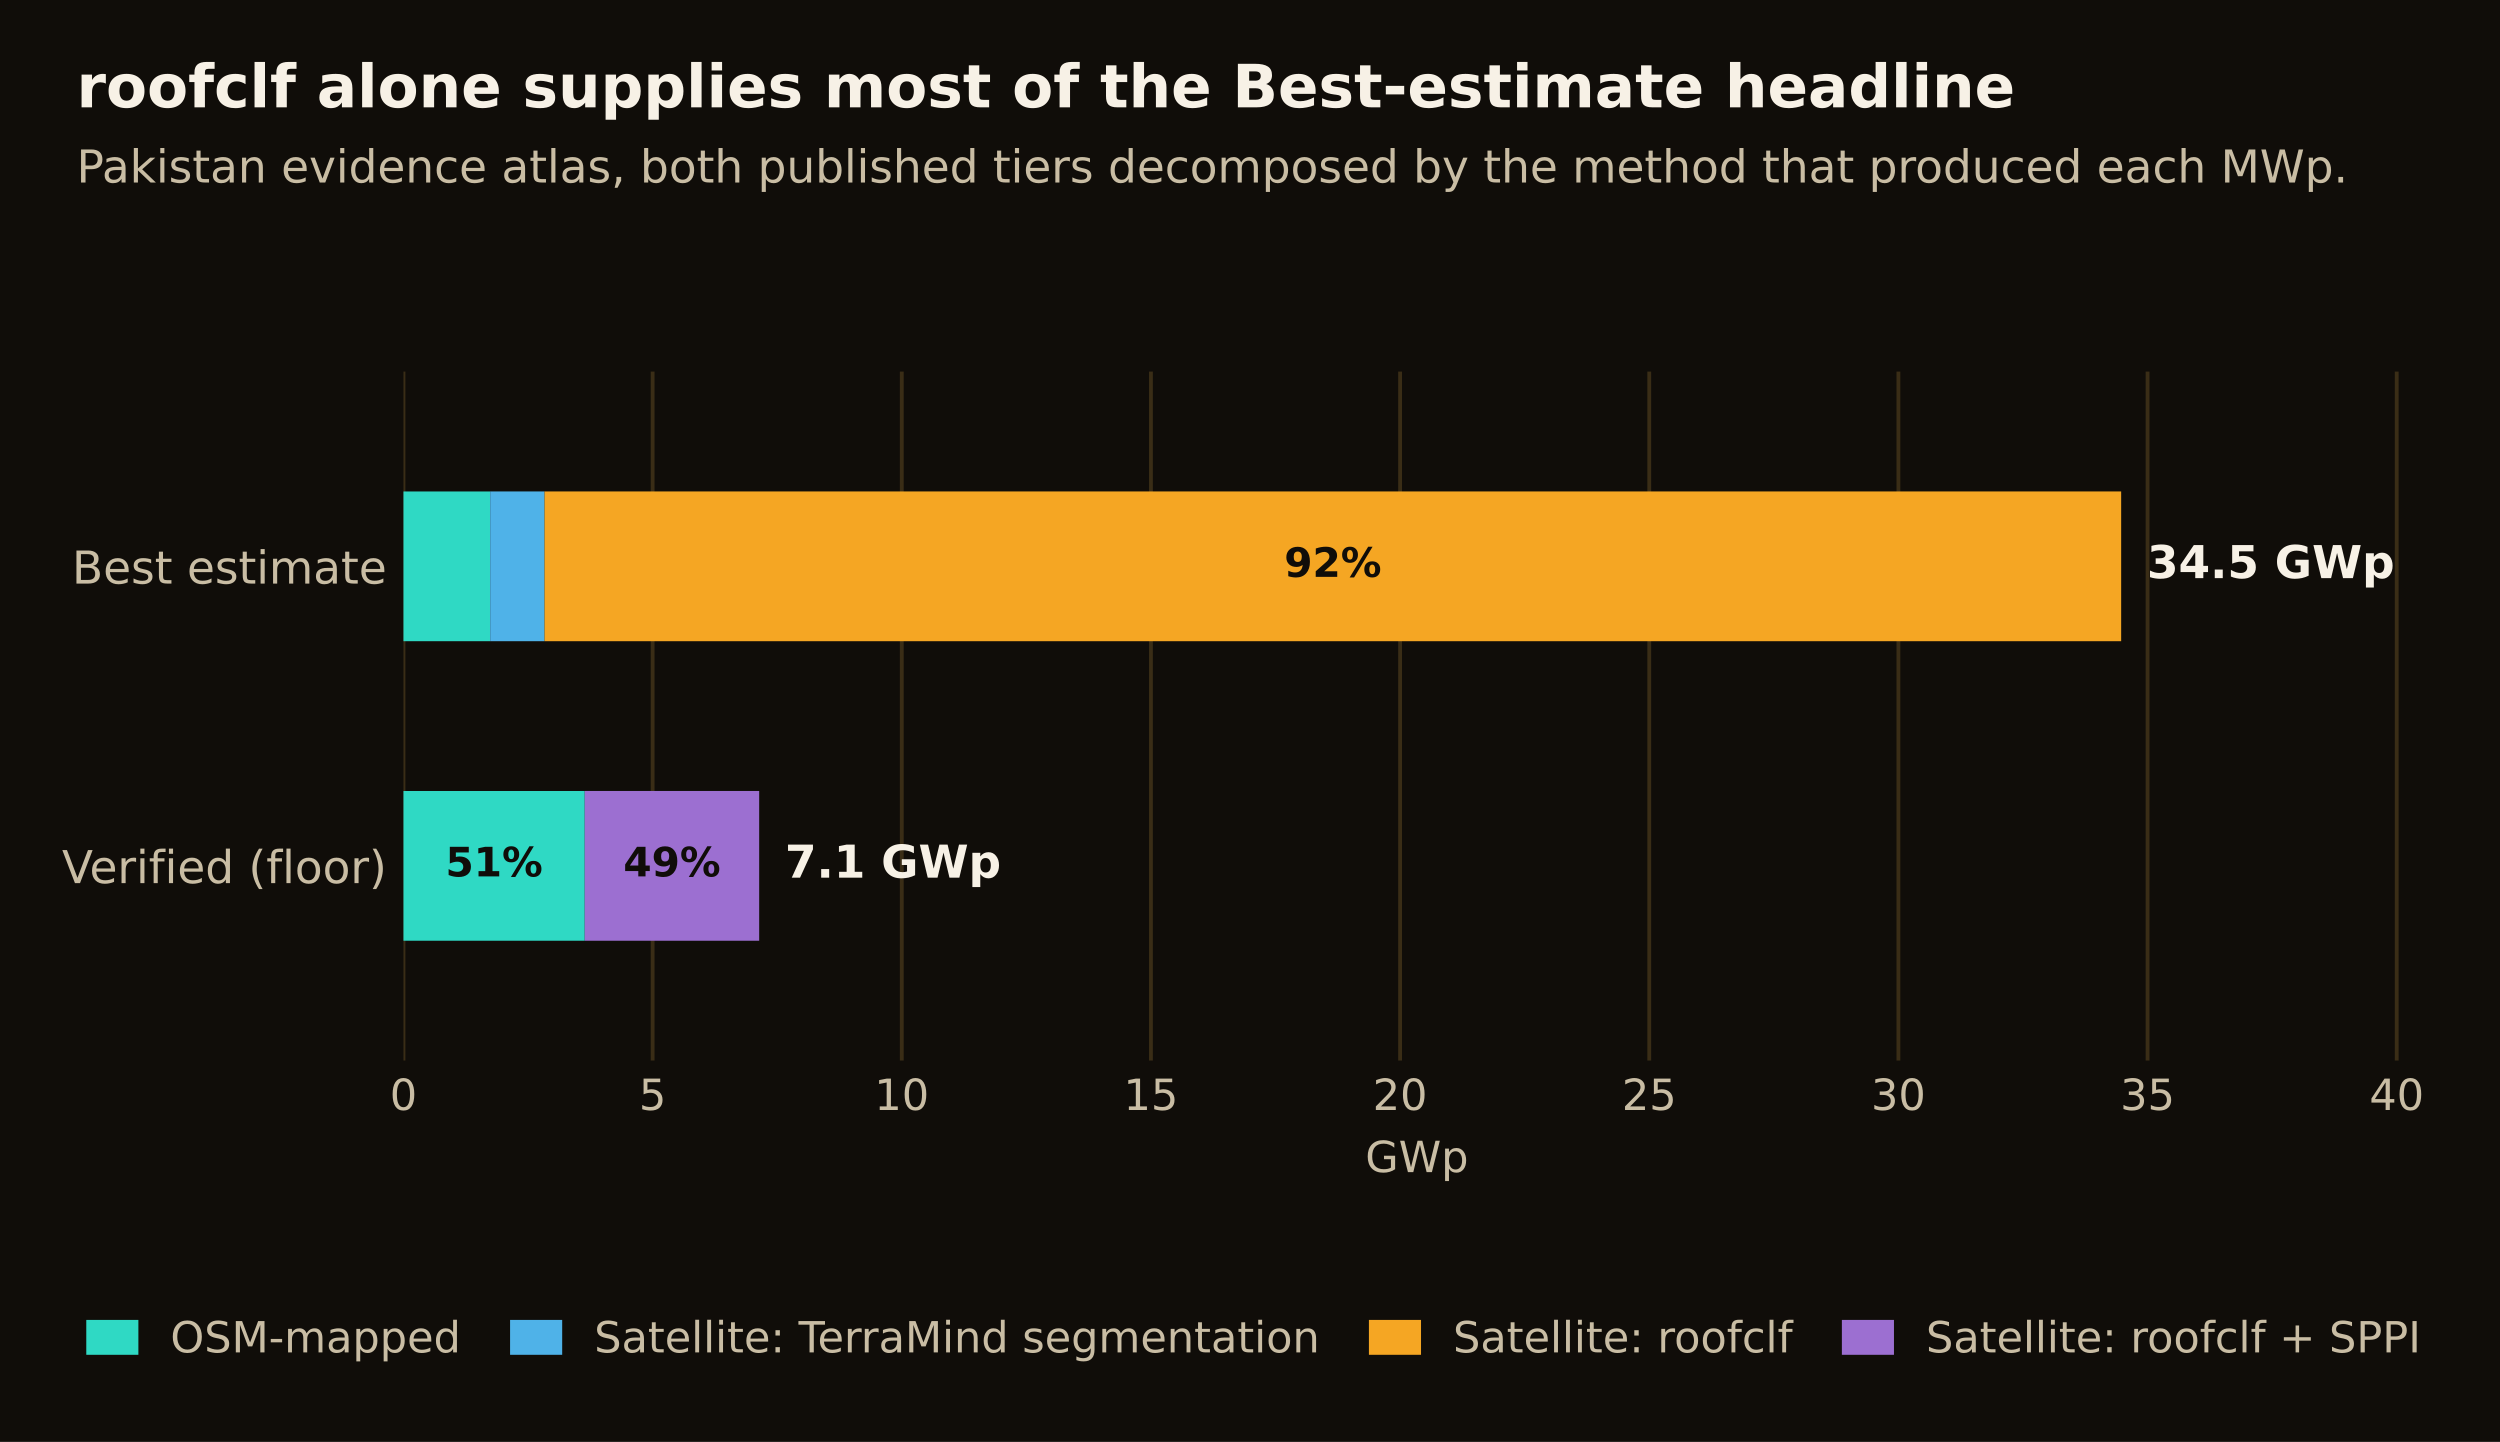
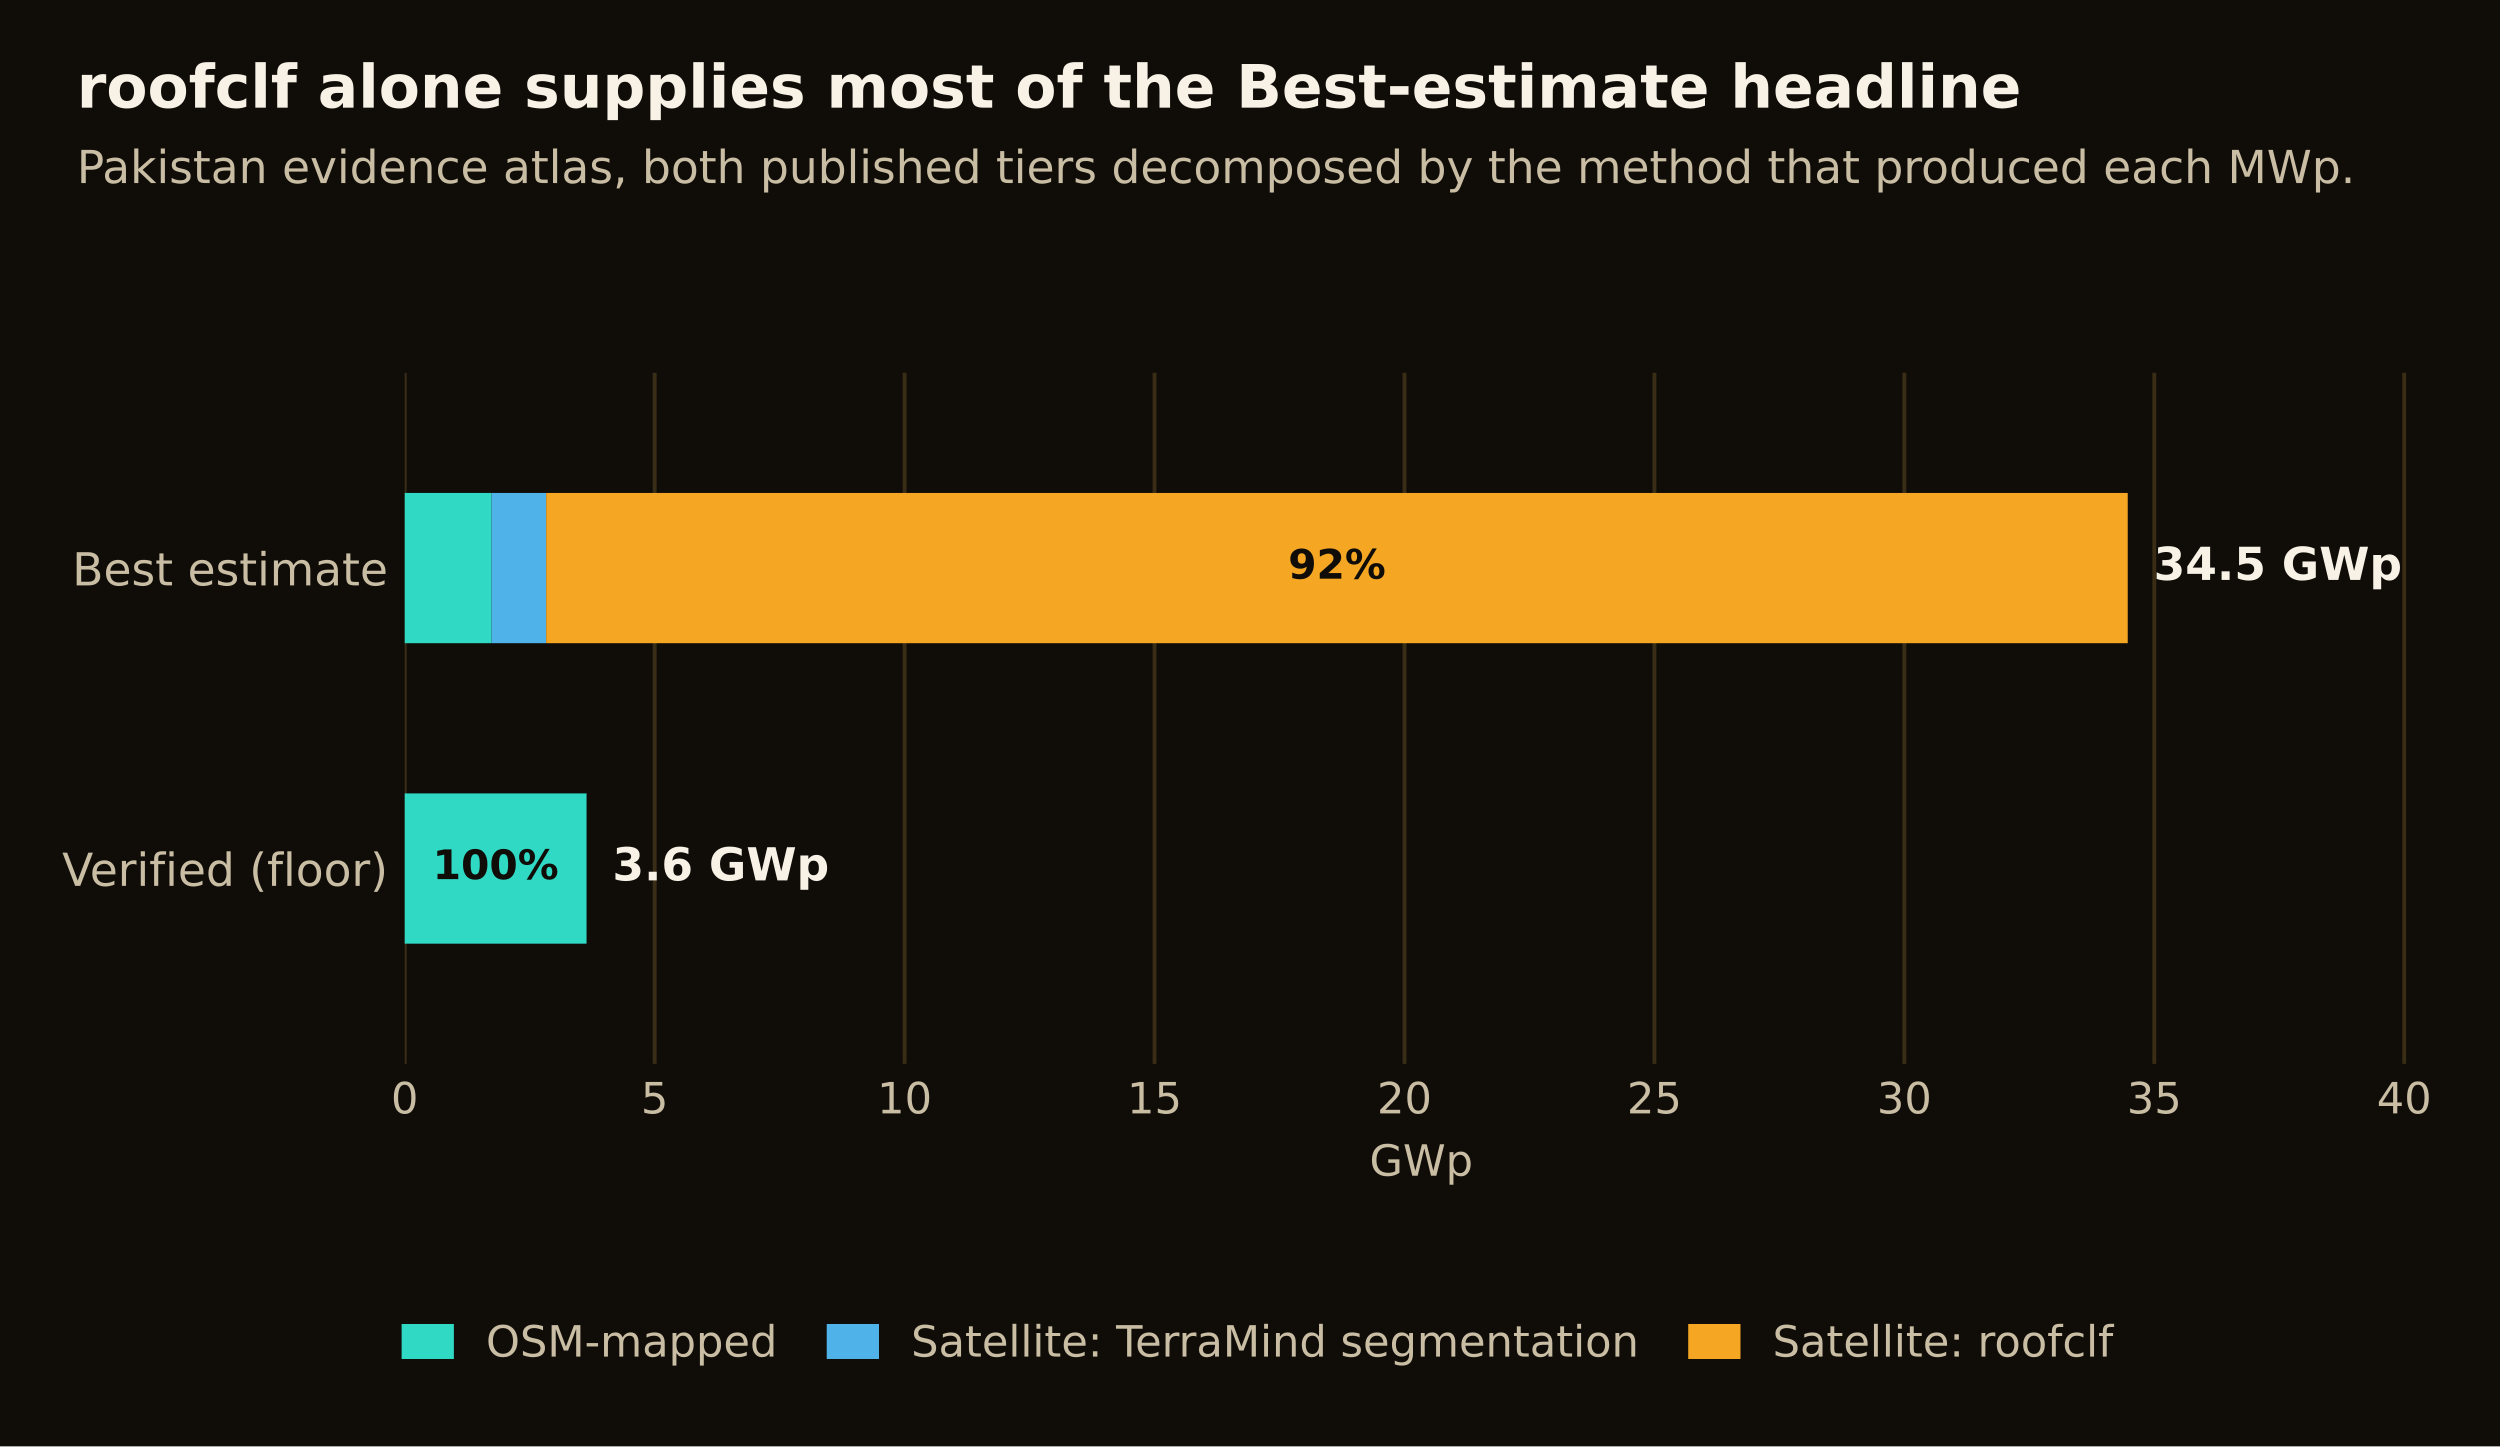
- <svg xmlns="http://www.w3.org/2000/svg" width="523.07pt" height="301.685pt" viewBox="0 0 523.07 301.685" version="1.1">
+ <svg xmlns="http://www.w3.org/2000/svg" width="521.458pt" height="301.685pt" viewBox="0 0 521.458 301.685" version="1.1">
  <defs>
    <style type="text/css">*{stroke-linejoin: round; stroke-linecap: butt}</style>
  </defs>
  <g id="figure_1">
    <g id="patch_1">
-       <path d="M 0 301.685  L 523.07 301.685  L 523.07 0  L 0 0  z " style="fill: #100d09" />
+       <path d="M 0 301.685  L 521.458 301.685  L 521.458 0  L 0 0  z " style="fill: #100d09" />
    </g>
    <g id="axes_1">
      <g id="patch_2">
        <path d="M 84.418 221.898  L 508.498 221.898  L 508.498 77.754  L 84.418 77.754  z " style="fill: #100d09" />
      </g>
      <g id="matplotlib.axis_1">
        <g id="xtick_1">
          <g id="line2d_1">
-             <path d="M 84.418 221.898  L 84.418 77.754  " clip-path="url(#p7e9404e19b)" style="fill: none; stroke: #3a2d16; stroke-width: 0.8; stroke-linecap: square" />
+             <path d="M 84.418 221.898  L 84.418 77.754  " clip-path="url(#p51cdc34b76)" style="fill: none; stroke: #3a2d16; stroke-width: 0.8; stroke-linecap: square" />
          </g>
          <g id="line2d_2" />
          <g id="text_1">
            <text style="font-size: 9px; font-family: 'DejaVu Sans'; text-anchor: middle; fill: #c9bda4" x="84.418" y="232.236" transform="rotate(-0 84.41766 232.2359)">0</text>
          </g>
        </g>
        <g id="xtick_2">
          <g id="line2d_3">
-             <path d="M 136.548 221.898  L 136.548 77.754  " clip-path="url(#p7e9404e19b)" style="fill: none; stroke: #3a2d16; stroke-width: 0.8; stroke-linecap: square" />
+             <path d="M 136.551 221.898  L 136.551 77.754  " clip-path="url(#p51cdc34b76)" style="fill: none; stroke: #3a2d16; stroke-width: 0.8; stroke-linecap: square" />
          </g>
          <g id="line2d_4" />
          <g id="text_2">
-             <text style="font-size: 9px; font-family: 'DejaVu Sans'; text-anchor: middle; fill: #c9bda4" x="136.548" y="232.236" transform="rotate(-0 136.548 232.2359)">5</text>
+             <text style="font-size: 9px; font-family: 'DejaVu Sans'; text-anchor: middle; fill: #c9bda4" x="136.551" y="232.236" transform="rotate(-0 136.5506 232.2359)">5</text>
          </g>
        </g>
        <g id="xtick_3">
          <g id="line2d_5">
-             <path d="M 188.678 221.898  L 188.678 77.754  " clip-path="url(#p7e9404e19b)" style="fill: none; stroke: #3a2d16; stroke-width: 0.8; stroke-linecap: square" />
+             <path d="M 188.684 221.898  L 188.684 77.754  " clip-path="url(#p51cdc34b76)" style="fill: none; stroke: #3a2d16; stroke-width: 0.8; stroke-linecap: square" />
          </g>
          <g id="line2d_6" />
          <g id="text_3">
-             <text style="font-size: 9px; font-family: 'DejaVu Sans'; text-anchor: middle; fill: #c9bda4" x="188.678" y="232.236" transform="rotate(-0 188.6784 232.2359)">10</text>
+             <text style="font-size: 9px; font-family: 'DejaVu Sans'; text-anchor: middle; fill: #c9bda4" x="188.684" y="232.236" transform="rotate(-0 188.6835 232.2359)">10</text>
          </g>
        </g>
        <g id="xtick_4">
          <g id="line2d_7">
-             <path d="M 240.809 221.898  L 240.809 77.754  " clip-path="url(#p7e9404e19b)" style="fill: none; stroke: #3a2d16; stroke-width: 0.8; stroke-linecap: square" />
+             <path d="M 240.816 221.898  L 240.816 77.754  " clip-path="url(#p51cdc34b76)" style="fill: none; stroke: #3a2d16; stroke-width: 0.8; stroke-linecap: square" />
          </g>
          <g id="line2d_8" />
          <g id="text_4">
-             <text style="font-size: 9px; font-family: 'DejaVu Sans'; text-anchor: middle; fill: #c9bda4" x="240.809" y="232.236" transform="rotate(-0 240.8087 232.2359)">15</text>
+             <text style="font-size: 9px; font-family: 'DejaVu Sans'; text-anchor: middle; fill: #c9bda4" x="240.816" y="232.236" transform="rotate(-0 240.8165 232.2359)">15</text>
          </g>
        </g>
        <g id="xtick_5">
          <g id="line2d_9">
-             <path d="M 292.939 221.898  L 292.939 77.754  " clip-path="url(#p7e9404e19b)" style="fill: none; stroke: #3a2d16; stroke-width: 0.8; stroke-linecap: square" />
+             <path d="M 292.949 221.898  L 292.949 77.754  " clip-path="url(#p51cdc34b76)" style="fill: none; stroke: #3a2d16; stroke-width: 0.8; stroke-linecap: square" />
          </g>
          <g id="line2d_10" />
          <g id="text_5">
-             <text style="font-size: 9px; font-family: 'DejaVu Sans'; text-anchor: middle; fill: #c9bda4" x="292.939" y="232.236" transform="rotate(-0 292.9391 232.2359)">20</text>
+             <text style="font-size: 9px; font-family: 'DejaVu Sans'; text-anchor: middle; fill: #c9bda4" x="292.949" y="232.236" transform="rotate(-0 292.9494 232.2359)">20</text>
          </g>
        </g>
        <g id="xtick_6">
          <g id="line2d_11">
-             <path d="M 345.069 221.898  L 345.069 77.754  " clip-path="url(#p7e9404e19b)" style="fill: none; stroke: #3a2d16; stroke-width: 0.8; stroke-linecap: square" />
+             <path d="M 345.082 221.898  L 345.082 77.754  " clip-path="url(#p51cdc34b76)" style="fill: none; stroke: #3a2d16; stroke-width: 0.8; stroke-linecap: square" />
          </g>
          <g id="line2d_12" />
          <g id="text_6">
-             <text style="font-size: 9px; font-family: 'DejaVu Sans'; text-anchor: middle; fill: #c9bda4" x="345.069" y="232.236" transform="rotate(-0 345.0695 232.2359)">25</text>
+             <text style="font-size: 9px; font-family: 'DejaVu Sans'; text-anchor: middle; fill: #c9bda4" x="345.082" y="232.236" transform="rotate(-0 345.0823 232.2359)">25</text>
          </g>
        </g>
        <g id="xtick_7">
          <g id="line2d_13">
-             <path d="M 397.2 221.898  L 397.2 77.754  " clip-path="url(#p7e9404e19b)" style="fill: none; stroke: #3a2d16; stroke-width: 0.8; stroke-linecap: square" />
+             <path d="M 397.215 221.898  L 397.215 77.754  " clip-path="url(#p51cdc34b76)" style="fill: none; stroke: #3a2d16; stroke-width: 0.8; stroke-linecap: square" />
          </g>
          <g id="line2d_14" />
          <g id="text_7">
-             <text style="font-size: 9px; font-family: 'DejaVu Sans'; text-anchor: middle; fill: #c9bda4" x="397.2" y="232.236" transform="rotate(-0 397.1998 232.2359)">30</text>
+             <text style="font-size: 9px; font-family: 'DejaVu Sans'; text-anchor: middle; fill: #c9bda4" x="397.215" y="232.236" transform="rotate(-0 397.2152 232.2359)">30</text>
          </g>
        </g>
        <g id="xtick_8">
          <g id="line2d_15">
-             <path d="M 449.33 221.898  L 449.33 77.754  " clip-path="url(#p7e9404e19b)" style="fill: none; stroke: #3a2d16; stroke-width: 0.8; stroke-linecap: square" />
+             <path d="M 449.348 221.898  L 449.348 77.754  " clip-path="url(#p51cdc34b76)" style="fill: none; stroke: #3a2d16; stroke-width: 0.8; stroke-linecap: square" />
          </g>
          <g id="line2d_16" />
          <g id="text_8">
-             <text style="font-size: 9px; font-family: 'DejaVu Sans'; text-anchor: middle; fill: #c9bda4" x="449.33" y="232.236" transform="rotate(-0 449.3302 232.2359)">35</text>
+             <text style="font-size: 9px; font-family: 'DejaVu Sans'; text-anchor: middle; fill: #c9bda4" x="449.348" y="232.236" transform="rotate(-0 449.3482 232.2359)">35</text>
          </g>
        </g>
        <g id="xtick_9">
          <g id="line2d_17">
-             <path d="M 501.461 221.898  L 501.461 77.754  " clip-path="url(#p7e9404e19b)" style="fill: none; stroke: #3a2d16; stroke-width: 0.8; stroke-linecap: square" />
+             <path d="M 501.481 221.898  L 501.481 77.754  " clip-path="url(#p51cdc34b76)" style="fill: none; stroke: #3a2d16; stroke-width: 0.8; stroke-linecap: square" />
          </g>
          <g id="line2d_18" />
          <g id="text_9">
-             <text style="font-size: 9px; font-family: 'DejaVu Sans'; text-anchor: middle; fill: #c9bda4" x="501.461" y="232.236" transform="rotate(-0 501.4605 232.2359)">40</text>
+             <text style="font-size: 9px; font-family: 'DejaVu Sans'; text-anchor: middle; fill: #c9bda4" x="501.481" y="232.236" transform="rotate(-0 501.4811 232.2359)">40</text>
          </g>
        </g>
        <g id="text_10">
          <text style="font-size: 9px; font-family: 'DejaVu Sans'; text-anchor: middle; fill: #c9bda4" x="296.458" y="245.236" transform="rotate(-0 296.4577 245.2359)">GWp</text>
        </g>
      </g>
      <g id="matplotlib.axis_2">
        <g id="ytick_1">
          <g id="line2d_19" />
          <g id="text_11">
            <text style="font-size: 9.5px; font-family: 'DejaVu Sans'; text-anchor: end; fill: #c9bda4" x="80.918" y="184.771" transform="rotate(-0 80.91766 184.771)">Verified (floor)</text>
          </g>
        </g>
        <g id="ytick_2">
          <g id="line2d_20" />
          <g id="text_12">
            <text style="font-size: 9.5px; font-family: 'DejaVu Sans'; text-anchor: end; fill: #c9bda4" x="80.918" y="122.1" transform="rotate(-0 80.91766 122.0997)">Best estimate</text>
          </g>
        </g>
      </g>
      <g id="patch_3">
-         <path d="M 84.418 196.83  L 122.344 196.83  L 122.344 165.494  L 84.418 165.494  z " clip-path="url(#p7e9404e19b)" style="fill: #2fd9c4" />
+         <path d="M 84.418 196.83  L 122.345 196.83  L 122.345 165.494  L 84.418 165.494  z " clip-path="url(#p51cdc34b76)" style="fill: #2fd9c4" />
      </g>
      <g id="text_13">
-         <text style="font-weight: 700; font-size: 8.5px; font-family: 'DejaVu Sans'; text-anchor: middle; fill: #100d09" x="103.381" y="183.37" transform="rotate(-0 103.3806 183.3697)">51%</text>
+         <text style="font-weight: 700; font-size: 8.5px; font-family: 'DejaVu Sans'; text-anchor: middle; fill: #100d09" x="103.382" y="183.37" transform="rotate(-0 103.3815 183.3697)">100%</text>
+       </g>
+       <g id="text_14">
+         <text style="font-weight: 700; font-size: 9.5px; font-family: 'DejaVu Sans'; text-anchor: start; fill: #f7f1e6" x="127.736" y="183.629" transform="rotate(-0 127.7363 183.6295)">3.6 GWp</text>
      </g>
      <g id="patch_4">
-         <path d="M 122.344 196.83  L 158.842 196.83  L 158.842 165.494  L 122.344 165.494  z " clip-path="url(#p7e9404e19b)" style="fill: #9c6fd1" />
+         <path d="M 84.418 134.158  L 102.547 134.158  L 102.547 102.823  L 84.418 102.823  z " clip-path="url(#p51cdc34b76)" style="fill: #2fd9c4" />
      </g>
-       <g id="text_14">
-         <text style="font-weight: 700; font-size: 8.5px; font-family: 'DejaVu Sans'; text-anchor: middle; fill: #100d09" x="140.593" y="183.37" transform="rotate(-0 140.5928 183.3697)">49%</text>
+       <g id="patch_5">
+         <path d="M 102.547 134.158  L 113.923 134.158  L 113.923 102.823  L 102.547 102.823  z " clip-path="url(#p51cdc34b76)" style="fill: #4fb2e8" />
+       </g>
+       <g id="patch_6">
+         <path d="M 113.923 134.158  L 443.809 134.158  L 443.809 102.823  L 113.923 102.823  z " clip-path="url(#p51cdc34b76)" style="fill: #f5a623" />
      </g>
      <g id="text_15">
-         <text style="font-weight: 700; font-size: 9.5px; font-family: 'DejaVu Sans'; text-anchor: start; fill: #f7f1e6" x="164.233" y="183.629" transform="rotate(-0 164.2329 183.6295)">7.1 GWp</text>
-       </g>
-       <g id="patch_5">
-         <path d="M 84.418 134.158  L 102.563 134.158  L 102.563 102.823  L 84.418 102.823  z " clip-path="url(#p7e9404e19b)" style="fill: #2fd9c4" />
-       </g>
-       <g id="patch_6">
-         <path d="M 102.563 134.158  L 113.938 134.158  L 113.938 102.823  L 102.563 102.823  z " clip-path="url(#p7e9404e19b)" style="fill: #4fb2e8" />
-       </g>
-       <g id="patch_7">
-         <path d="M 113.938 134.158  L 443.807 134.158  L 443.807 102.823  L 113.938 102.823  z " clip-path="url(#p7e9404e19b)" style="fill: #f5a623" />
+         <text style="font-weight: 700; font-size: 8.5px; font-family: 'DejaVu Sans'; text-anchor: middle; fill: #100d09" x="278.866" y="120.698" transform="rotate(-0 278.8657 120.6984)">92%</text>
      </g>
      <g id="text_16">
-         <text style="font-weight: 700; font-size: 8.5px; font-family: 'DejaVu Sans'; text-anchor: middle; fill: #100d09" x="278.873" y="120.698" transform="rotate(-0 278.8728 120.6984)">92%</text>
-       </g>
-       <g id="text_17">
-         <text style="font-weight: 700; font-size: 9.5px; font-family: 'DejaVu Sans'; text-anchor: start; fill: #f7f1e6" x="449.198" y="120.958" transform="rotate(-0 449.1983 120.9582)">34.5 GWp</text>
+         <text style="font-weight: 700; font-size: 9.5px; font-family: 'DejaVu Sans'; text-anchor: start; fill: #f7f1e6" x="449.199" y="120.958" transform="rotate(-0 449.1994 120.9582)">34.5 GWp</text>
      </g>
      <g id="legend_1">
+         <g id="patch_7">
+           <path d="M 84.272 282.963  L 94.172 282.963  L 94.172 276.663  L 84.272 276.663  z " style="fill: #2fd9c4; stroke: #2fd9c4; stroke-linejoin: miter" />
+         </g>
+         <g id="text_17">
+           <text style="font-size: 9px; font-family: 'DejaVu Sans'; text-anchor: start; fill: #c9bda4" x="101.372" y="282.963" transform="rotate(-0 101.3722 282.9627)">OSM-mapped</text>
+         </g>
        <g id="patch_8">
-           <path d="M 18.553 282.963  L 28.453 282.963  L 28.453 276.663  L 18.553 276.663  z " style="fill: #2fd9c4; stroke: #2fd9c4; stroke-linejoin: miter" />
+           <path d="M 172.943 282.963  L 182.843 282.963  L 182.843 276.663  L 172.943 276.663  z " style="fill: #4fb2e8; stroke: #4fb2e8; stroke-linejoin: miter" />
        </g>
        <g id="text_18">
-           <text style="font-size: 9px; font-family: 'DejaVu Sans'; text-anchor: start; fill: #c9bda4" x="35.653" y="282.963" transform="rotate(-0 35.65251 282.9627)">OSM-mapped</text>
+           <text style="font-size: 9px; font-family: 'DejaVu Sans'; text-anchor: start; fill: #c9bda4" x="190.043" y="282.963" transform="rotate(-0 190.0433 282.9627)">Satellite: TerraMind segmentation</text>
        </g>
        <g id="patch_9">
-           <path d="M 107.224 282.963  L 117.124 282.963  L 117.124 276.663  L 107.224 276.663  z " style="fill: #4fb2e8; stroke: #4fb2e8; stroke-linejoin: miter" />
+           <path d="M 352.635 282.963  L 362.535 282.963  L 362.535 276.663  L 352.635 276.663  z " style="fill: #f5a623; stroke: #f5a623; stroke-linejoin: miter" />
        </g>
        <g id="text_19">
-           <text style="font-size: 9px; font-family: 'DejaVu Sans'; text-anchor: start; fill: #c9bda4" x="124.324" y="282.963" transform="rotate(-0 124.3236 282.9627)">Satellite: TerraMind segmentation</text>
-         </g>
-         <g id="patch_10">
-           <path d="M 286.916 282.963  L 296.816 282.963  L 296.816 276.663  L 286.916 276.663  z " style="fill: #f5a623; stroke: #f5a623; stroke-linejoin: miter" />
-         </g>
-         <g id="text_20">
-           <text style="font-size: 9px; font-family: 'DejaVu Sans'; text-anchor: start; fill: #c9bda4" x="304.016" y="282.963" transform="rotate(-0 304.0156 282.9627)">Satellite: roofclf</text>
-         </g>
-         <g id="patch_11">
-           <path d="M 385.871 282.963  L 395.771 282.963  L 395.771 276.663  L 385.871 276.663  z " style="fill: #9c6fd1; stroke: #9c6fd1; stroke-linejoin: miter" />
-         </g>
-         <g id="text_21">
-           <text style="font-size: 9px; font-family: 'DejaVu Sans'; text-anchor: start; fill: #c9bda4" x="402.971" y="282.963" transform="rotate(-0 402.9706 282.9627)">Satellite: roofclf + SPPI</text>
+           <text style="font-size: 9px; font-family: 'DejaVu Sans'; text-anchor: start; fill: #c9bda4" x="369.735" y="282.963" transform="rotate(-0 369.7353 282.9627)">Satellite: roofclf</text>
        </g>
      </g>
    </g>
-     <g id="text_22">
+     <g id="text_20">
      <text style="font-weight: 700; font-size: 12.5px; font-family: 'DejaVu Sans'; text-anchor: start; fill: #f7f1e6" x="16.018" y="22.458" transform="rotate(-0 16.01766 22.45805)">roofclf alone supplies most of the Best-estimate headline</text>
    </g>
-     <g id="text_23">
+     <g id="text_21">
      <text style="font-size: 9.5px; font-family: 'DejaVu Sans'; text-anchor: start; fill: #c9bda4" x="16.018" y="38.19" transform="rotate(-0 16.01766 38.19005)">Pakistan evidence atlas, both published tiers decomposed by the method that produced each MWp.</text>
    </g>
  </g>
  <defs>
-     <clipPath id="p7e9404e19b">
+     <clipPath id="p51cdc34b76">
      <rect x="84.418" y="77.754" width="424.08" height="144.144" />
    </clipPath>
  </defs>
</svg>
